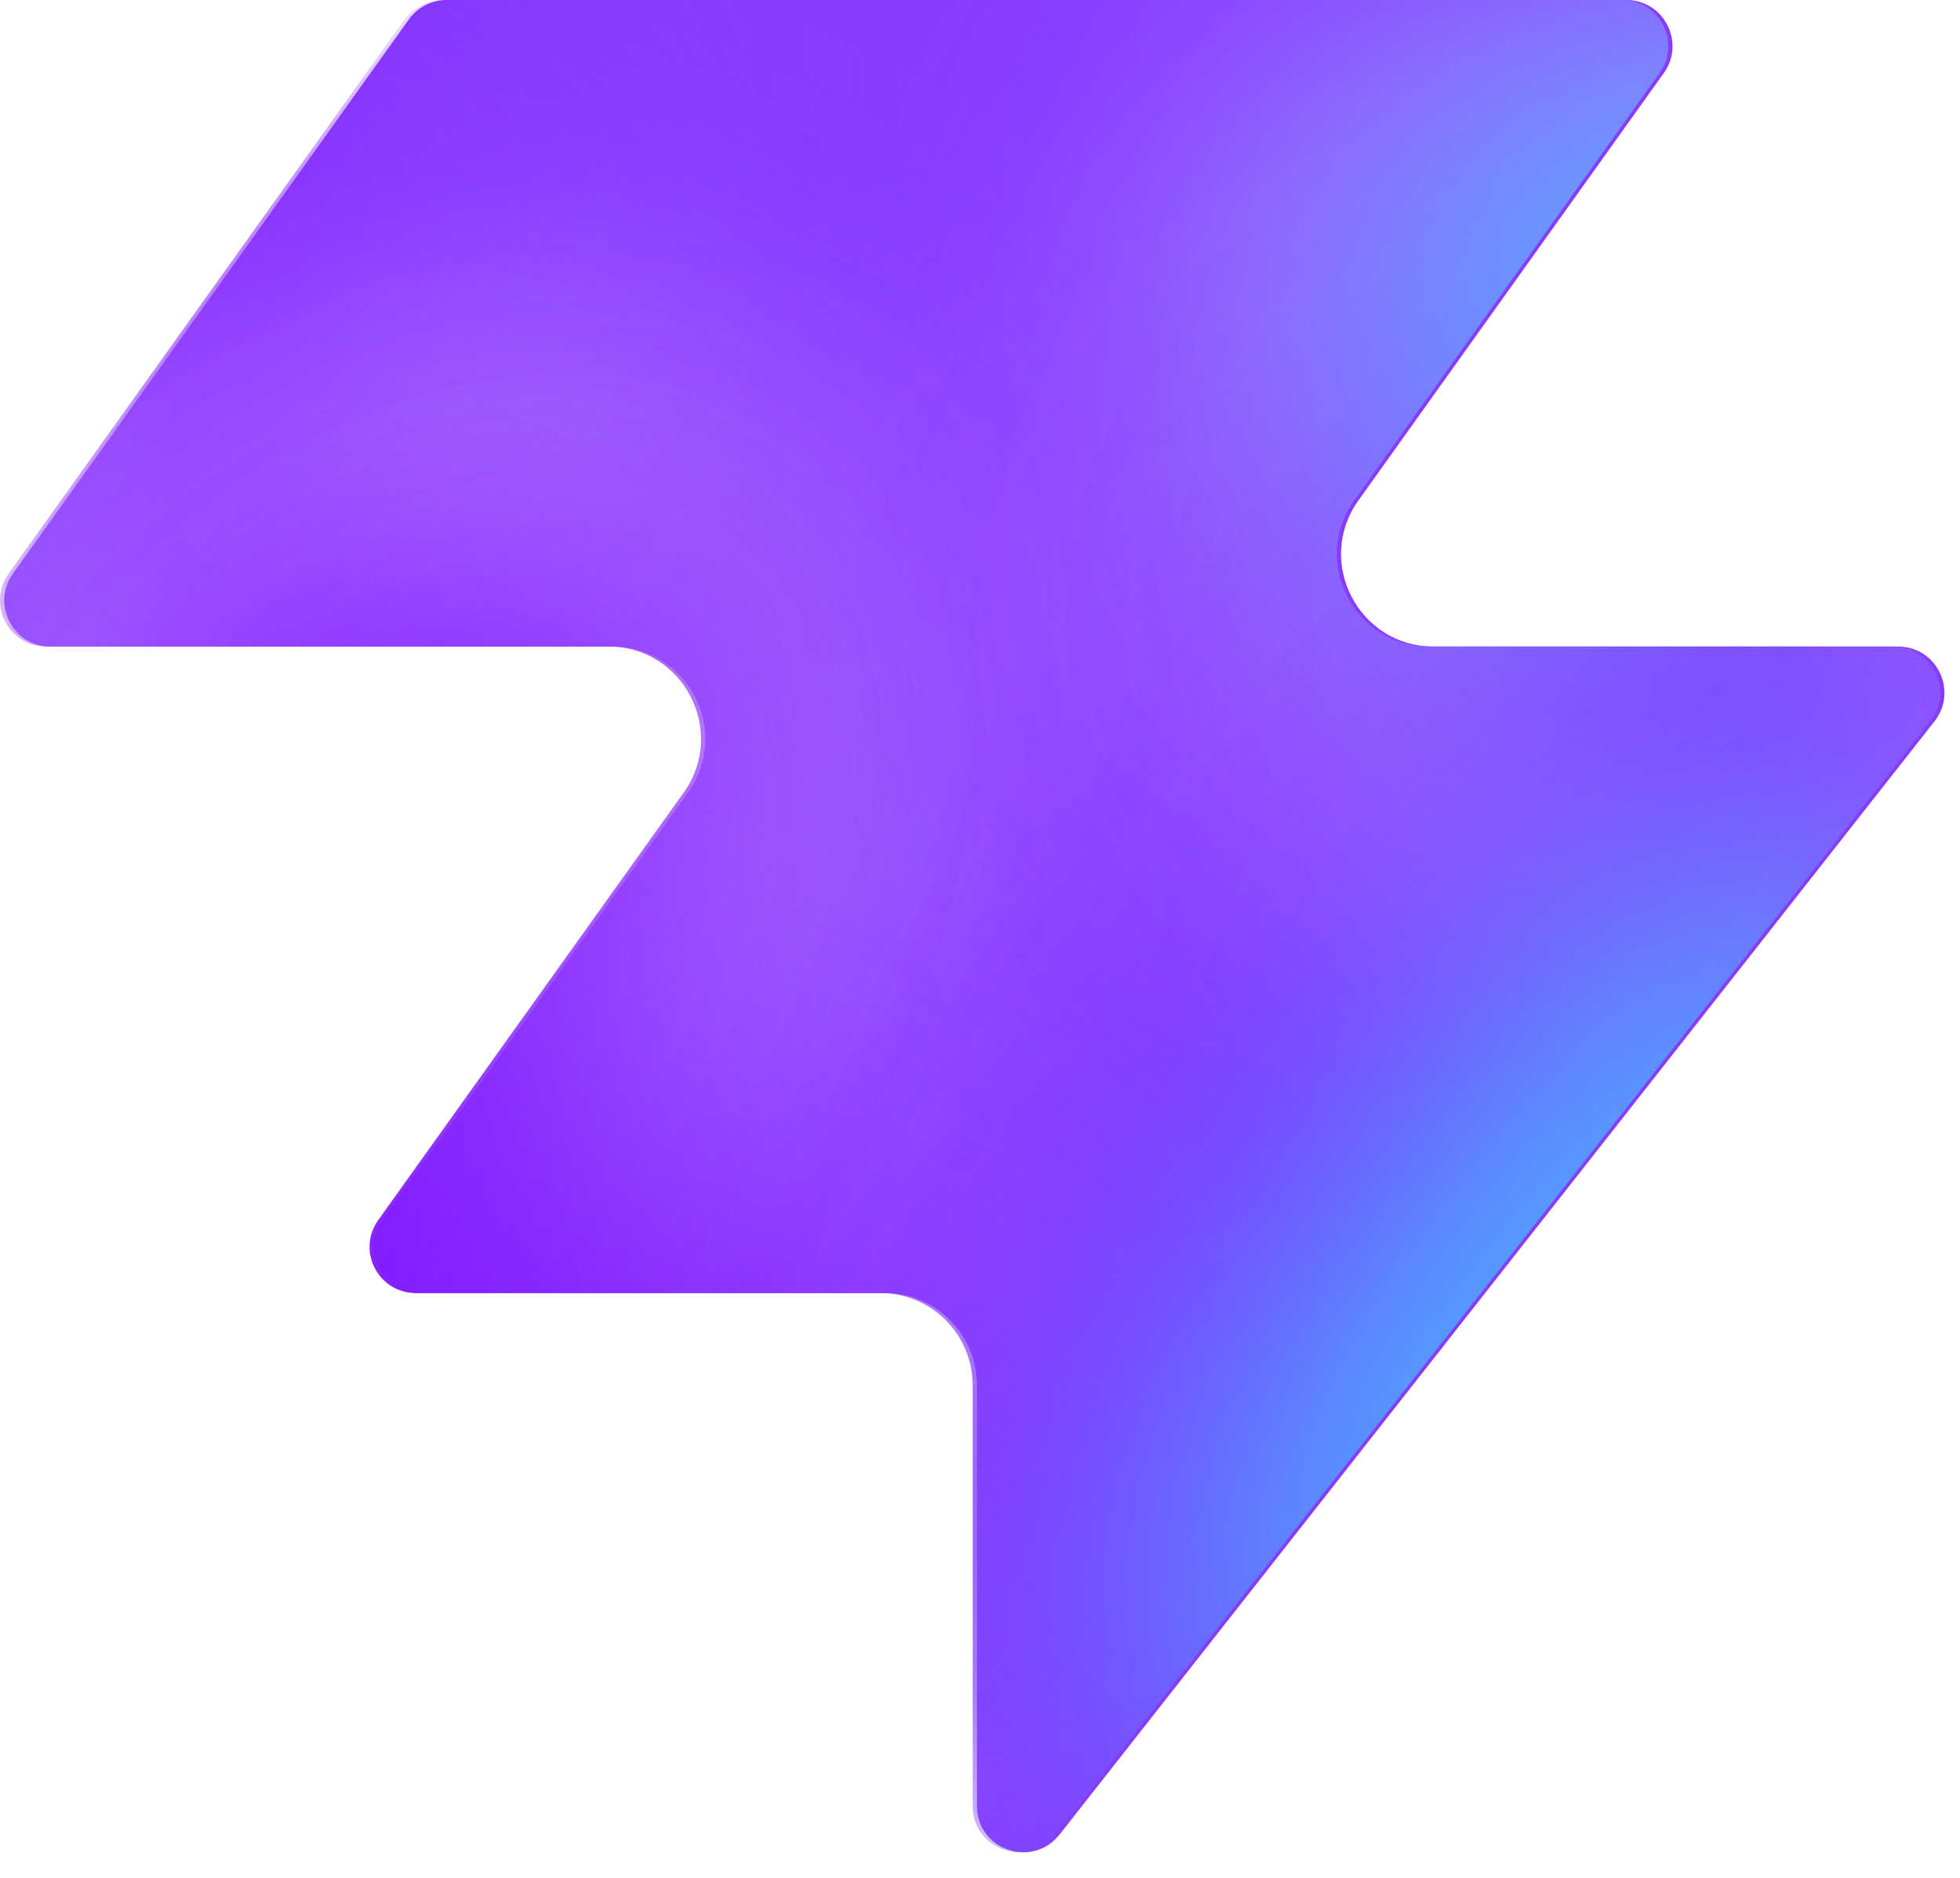
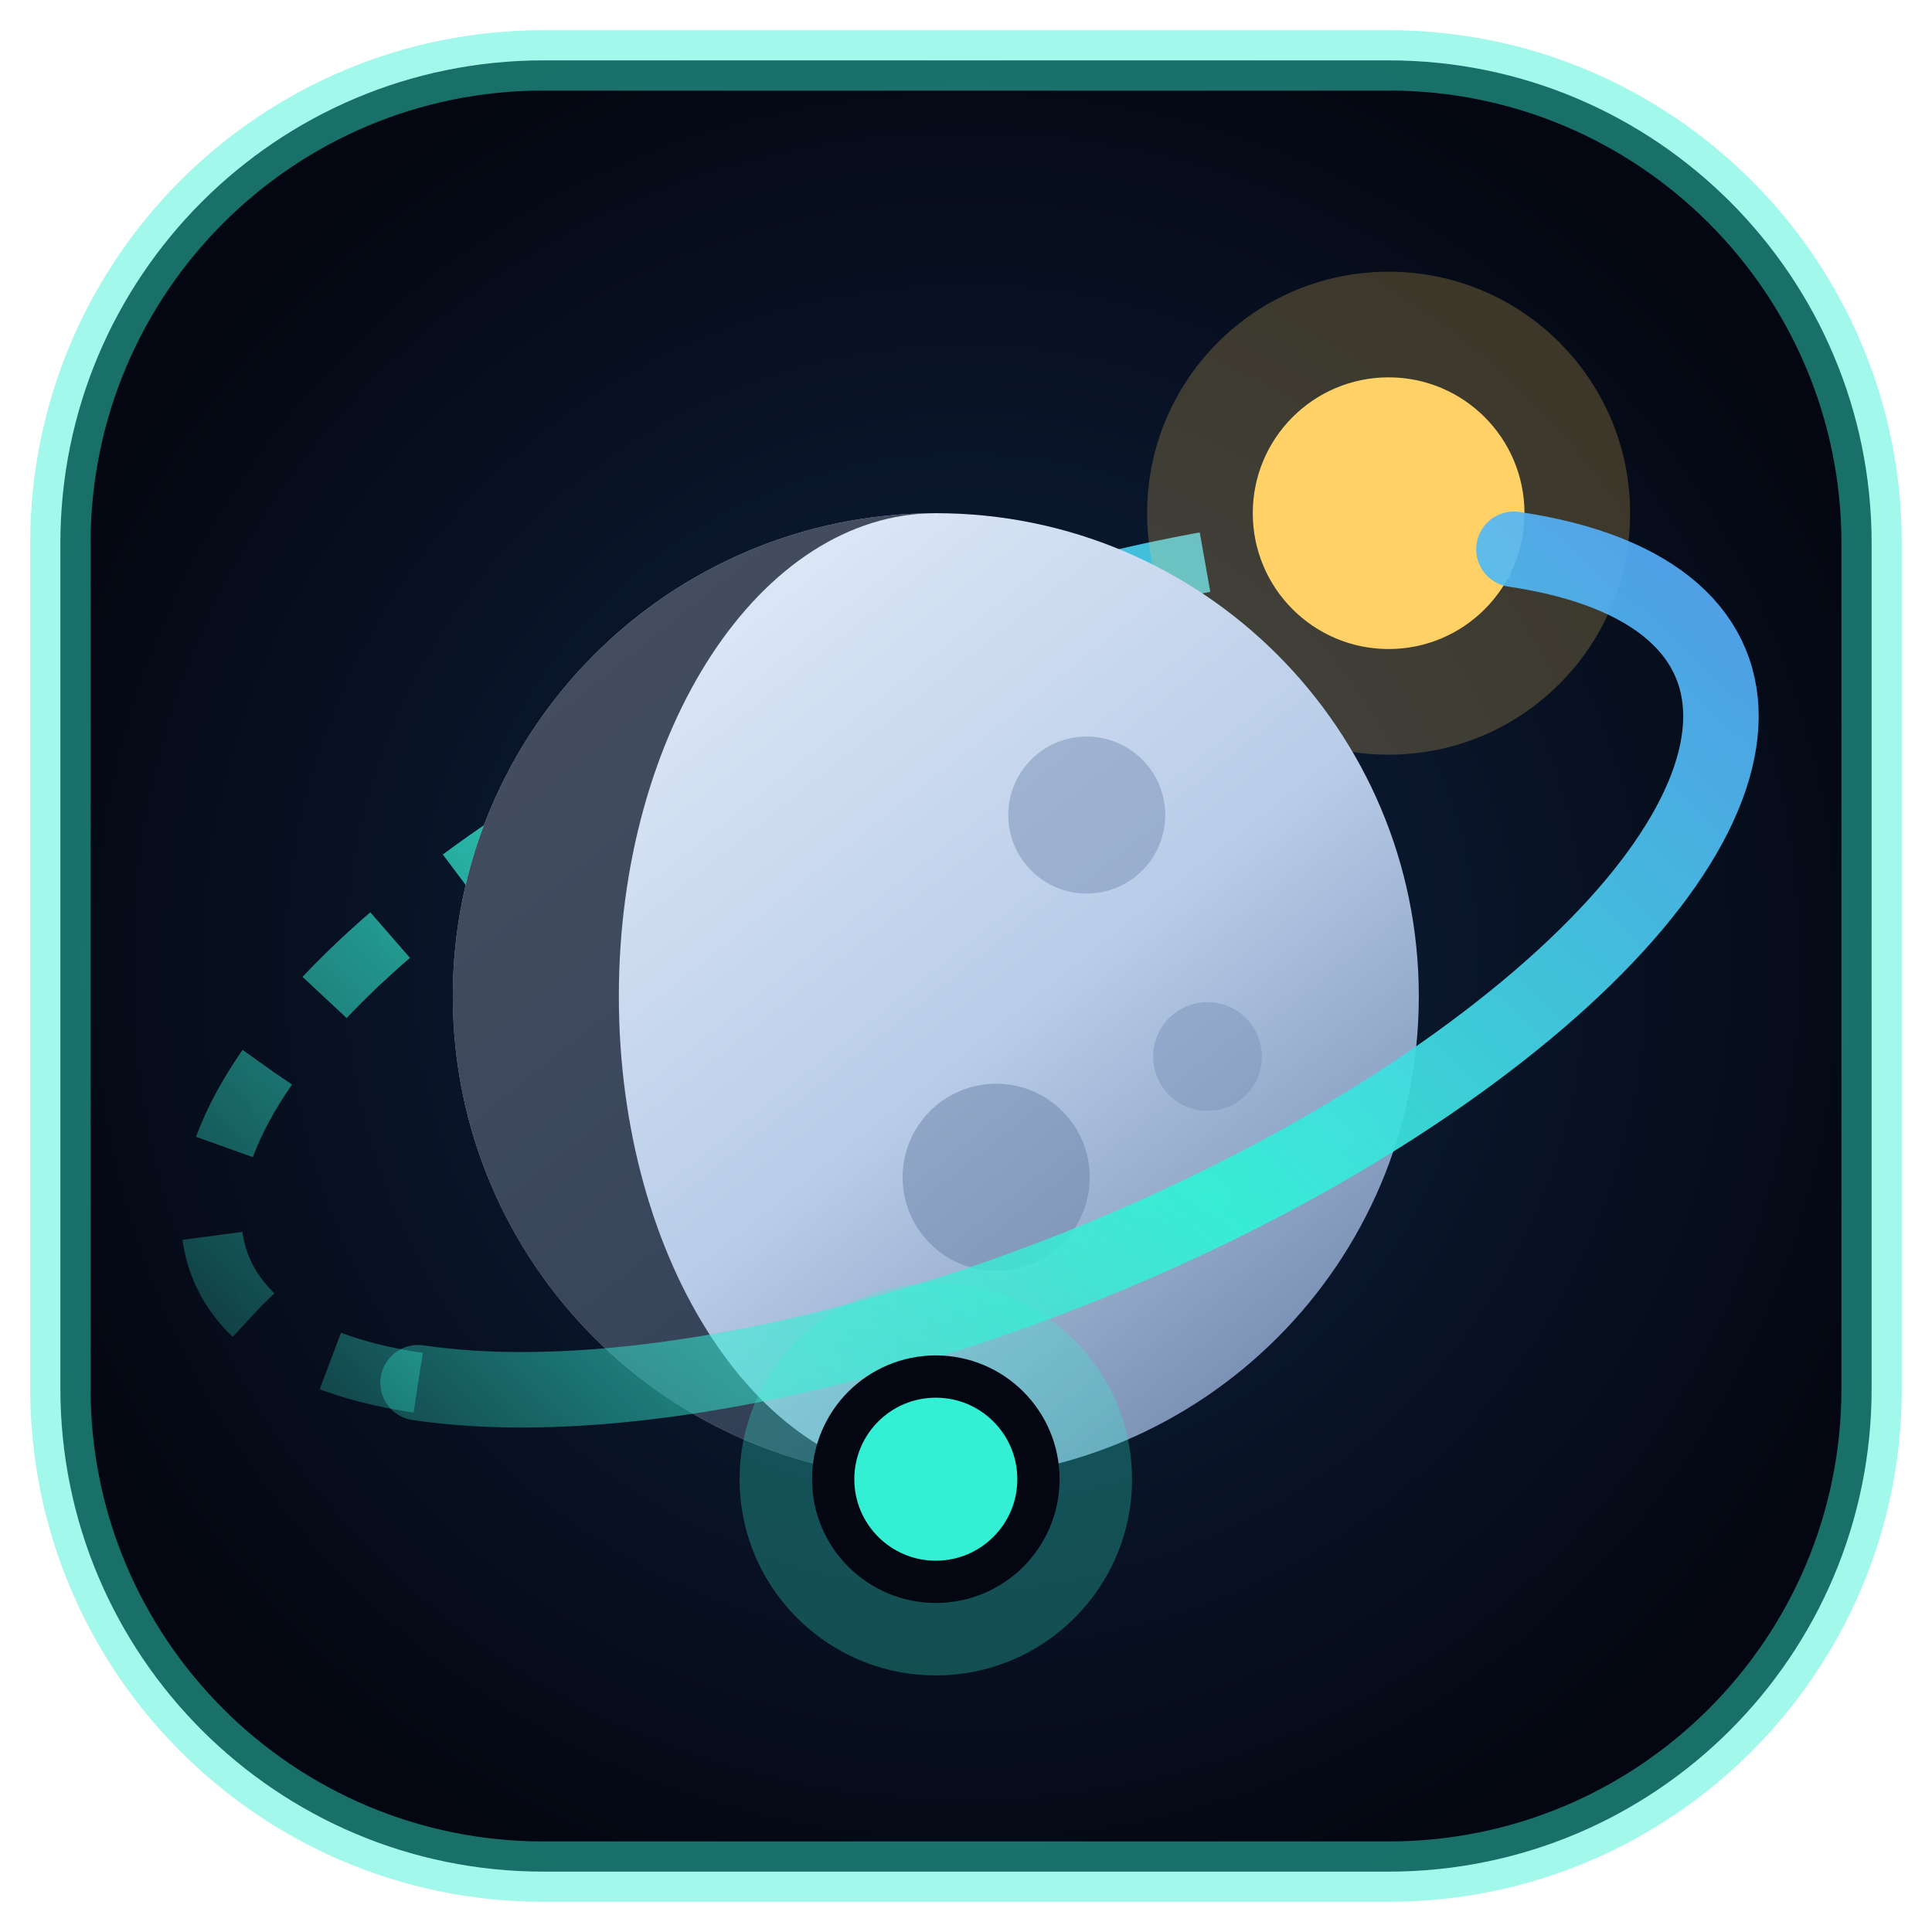
- <svg xmlns="http://www.w3.org/2000/svg" width="48" height="46" fill="none" viewBox="0 0 48 46">
-   <path fill="#863bff" d="M25.946 44.938c-.664.845-2.021.375-2.021-.698V33.937a2.26 2.26 0 0 0-2.262-2.262H10.287c-.92 0-1.456-1.04-.92-1.788l7.48-10.471c1.07-1.497 0-3.578-1.842-3.578H1.237c-.92 0-1.456-1.04-.92-1.788L10.013.474c.214-.297.556-.474.92-.474h28.894c.92 0 1.456 1.04.92 1.788l-7.48 10.471c-1.07 1.498 0 3.579 1.842 3.579h11.377c.943 0 1.473 1.088.89 1.83L25.947 44.94z" style="fill:#863bff;fill:color(display-p3 .525 .23 1);fill-opacity:1" />
-   <mask id="a" width="48" height="46" x="0" y="0" maskUnits="userSpaceOnUse" style="mask-type:alpha">
-     <path fill="#000" d="M25.842 44.938c-.664.844-2.021.375-2.021-.698V33.937a2.26 2.26 0 0 0-2.262-2.262H10.183c-.92 0-1.456-1.04-.92-1.788l7.48-10.471c1.07-1.498 0-3.579-1.842-3.579H1.133c-.92 0-1.456-1.04-.92-1.787L9.91.473c.214-.297.556-.474.92-.474h28.894c.92 0 1.456 1.04.92 1.788l-7.48 10.471c-1.07 1.498 0 3.578 1.842 3.578h11.377c.943 0 1.473 1.088.89 1.832L25.843 44.94z" style="fill:#000;fill-opacity:1" />
-   </mask>
-   <g mask="url(#a)">
-     <g filter="url(#b)">
-       <ellipse cx="5.508" cy="14.704" fill="#ede6ff" rx="5.508" ry="14.704" style="fill:#ede6ff;fill:color(display-p3 .927 .903 1);fill-opacity:1" transform="matrix(.00324 1 1 -.00324 -4.47 31.516)" />
-     </g>
-     <g filter="url(#c)">
-       <ellipse cx="10.399" cy="29.851" fill="#ede6ff" rx="10.399" ry="29.851" style="fill:#ede6ff;fill:color(display-p3 .927 .903 1);fill-opacity:1" transform="matrix(.00324 1 1 -.00324 -39.328 7.883)" />
-     </g>
-     <g filter="url(#d)">
-       <ellipse cx="5.508" cy="30.487" fill="#7e14ff" rx="5.508" ry="30.487" style="fill:#7e14ff;fill:color(display-p3 .492 .077 1);fill-opacity:1" transform="rotate(89.814 -25.913 -14.639)scale(1 -1)" />
-     </g>
-     <g filter="url(#e)">
-       <ellipse cx="5.508" cy="30.599" fill="#7e14ff" rx="5.508" ry="30.599" style="fill:#7e14ff;fill:color(display-p3 .492 .077 1);fill-opacity:1" transform="rotate(89.814 -32.644 -3.334)scale(1 -1)" />
-     </g>
-     <g filter="url(#f)">
-       <ellipse cx="5.508" cy="30.599" fill="#7e14ff" rx="5.508" ry="30.599" style="fill:#7e14ff;fill:color(display-p3 .492 .077 1);fill-opacity:1" transform="matrix(.00324 1 1 -.00324 -34.34 30.47)" />
-     </g>
-     <g filter="url(#g)">
-       <ellipse cx="14.072" cy="22.078" fill="#ede6ff" rx="14.072" ry="22.078" style="fill:#ede6ff;fill:color(display-p3 .927 .903 1);fill-opacity:1" transform="rotate(93.35 24.506 48.493)scale(-1 1)" />
-     </g>
-     <g filter="url(#h)">
-       <ellipse cx="3.47" cy="21.501" fill="#7e14ff" rx="3.47" ry="21.501" style="fill:#7e14ff;fill:color(display-p3 .492 .077 1);fill-opacity:1" transform="rotate(89.009 28.708 47.59)scale(-1 1)" />
-     </g>
-     <g filter="url(#i)">
-       <ellipse cx="3.47" cy="21.501" fill="#7e14ff" rx="3.47" ry="21.501" style="fill:#7e14ff;fill:color(display-p3 .492 .077 1);fill-opacity:1" transform="rotate(89.009 28.708 47.59)scale(-1 1)" />
-     </g>
-     <g filter="url(#j)">
-       <ellipse cx=".387" cy="8.972" fill="#7e14ff" rx="4.407" ry="29.108" style="fill:#7e14ff;fill:color(display-p3 .492 .077 1);fill-opacity:1" transform="rotate(39.51 .387 8.972)" />
-     </g>
-     <g filter="url(#k)">
-       <ellipse cx="47.523" cy="-6.092" fill="#7e14ff" rx="4.407" ry="29.108" style="fill:#7e14ff;fill:color(display-p3 .492 .077 1);fill-opacity:1" transform="rotate(37.892 47.523 -6.092)" />
-     </g>
-     <g filter="url(#l)">
-       <ellipse cx="41.412" cy="6.333" fill="#47bfff" rx="5.971" ry="9.665" style="fill:#47bfff;fill:color(display-p3 .28 .748 1);fill-opacity:1" transform="rotate(37.892 41.412 6.333)" />
-     </g>
-     <g filter="url(#m)">
-       <ellipse cx="-1.879" cy="38.332" fill="#7e14ff" rx="4.407" ry="29.108" style="fill:#7e14ff;fill:color(display-p3 .492 .077 1);fill-opacity:1" transform="rotate(37.892 -1.88 38.332)" />
-     </g>
-     <g filter="url(#n)">
-       <ellipse cx="-1.879" cy="38.332" fill="#7e14ff" rx="4.407" ry="29.108" style="fill:#7e14ff;fill:color(display-p3 .492 .077 1);fill-opacity:1" transform="rotate(37.892 -1.88 38.332)" />
-     </g>
-     <g filter="url(#o)">
-       <ellipse cx="35.651" cy="29.907" fill="#7e14ff" rx="4.407" ry="29.108" style="fill:#7e14ff;fill:color(display-p3 .492 .077 1);fill-opacity:1" transform="rotate(37.892 35.651 29.907)" />
-     </g>
-     <g filter="url(#p)">
-       <ellipse cx="38.418" cy="32.4" fill="#47bfff" rx="5.971" ry="15.297" style="fill:#47bfff;fill:color(display-p3 .28 .748 1);fill-opacity:1" transform="rotate(37.892 38.418 32.4)" />
-     </g>
-   </g>
+ <svg xmlns="http://www.w3.org/2000/svg" viewBox="0 0 64 64" width="64" height="64" fill="none">
  <defs>
-     <filter id="b" width="60.045" height="41.654" x="-19.77" y="16.149" color-interpolation-filters="sRGB" filterUnits="userSpaceOnUse">
-       <feFlood flood-opacity="0" result="BackgroundImageFix" />
-       <feBlend in="SourceGraphic" in2="BackgroundImageFix" result="shape" />
-       <feGaussianBlur result="effect1_foregroundBlur_2002_17158" stdDeviation="7.659" />
-     </filter>
-     <filter id="c" width="90.34" height="51.437" x="-54.613" y="-7.533" color-interpolation-filters="sRGB" filterUnits="userSpaceOnUse">
-       <feFlood flood-opacity="0" result="BackgroundImageFix" />
-       <feBlend in="SourceGraphic" in2="BackgroundImageFix" result="shape" />
-       <feGaussianBlur result="effect1_foregroundBlur_2002_17158" stdDeviation="7.659" />
-     </filter>
-     <filter id="d" width="79.355" height="29.4" x="-49.64" y="2.03" color-interpolation-filters="sRGB" filterUnits="userSpaceOnUse">
-       <feFlood flood-opacity="0" result="BackgroundImageFix" />
-       <feBlend in="SourceGraphic" in2="BackgroundImageFix" result="shape" />
-       <feGaussianBlur result="effect1_foregroundBlur_2002_17158" stdDeviation="4.596" />
-     </filter>
-     <filter id="e" width="79.579" height="29.4" x="-45.045" y="20.029" color-interpolation-filters="sRGB" filterUnits="userSpaceOnUse">
-       <feFlood flood-opacity="0" result="BackgroundImageFix" />
-       <feBlend in="SourceGraphic" in2="BackgroundImageFix" result="shape" />
-       <feGaussianBlur result="effect1_foregroundBlur_2002_17158" stdDeviation="4.596" />
-     </filter>
-     <filter id="f" width="79.579" height="29.4" x="-43.513" y="21.178" color-interpolation-filters="sRGB" filterUnits="userSpaceOnUse">
-       <feFlood flood-opacity="0" result="BackgroundImageFix" />
-       <feBlend in="SourceGraphic" in2="BackgroundImageFix" result="shape" />
-       <feGaussianBlur result="effect1_foregroundBlur_2002_17158" stdDeviation="4.596" />
-     </filter>
-     <filter id="g" width="74.749" height="58.852" x="15.756" y="-17.901" color-interpolation-filters="sRGB" filterUnits="userSpaceOnUse">
-       <feFlood flood-opacity="0" result="BackgroundImageFix" />
-       <feBlend in="SourceGraphic" in2="BackgroundImageFix" result="shape" />
-       <feGaussianBlur result="effect1_foregroundBlur_2002_17158" stdDeviation="7.659" />
-     </filter>
-     <filter id="h" width="61.377" height="25.362" x="23.548" y="2.284" color-interpolation-filters="sRGB" filterUnits="userSpaceOnUse">
-       <feFlood flood-opacity="0" result="BackgroundImageFix" />
-       <feBlend in="SourceGraphic" in2="BackgroundImageFix" result="shape" />
-       <feGaussianBlur result="effect1_foregroundBlur_2002_17158" stdDeviation="4.596" />
-     </filter>
-     <filter id="i" width="61.377" height="25.362" x="23.548" y="2.284" color-interpolation-filters="sRGB" filterUnits="userSpaceOnUse">
-       <feFlood flood-opacity="0" result="BackgroundImageFix" />
-       <feBlend in="SourceGraphic" in2="BackgroundImageFix" result="shape" />
-       <feGaussianBlur result="effect1_foregroundBlur_2002_17158" stdDeviation="4.596" />
-     </filter>
-     <filter id="j" width="56.045" height="63.649" x="-27.636" y="-22.853" color-interpolation-filters="sRGB" filterUnits="userSpaceOnUse">
-       <feFlood flood-opacity="0" result="BackgroundImageFix" />
-       <feBlend in="SourceGraphic" in2="BackgroundImageFix" result="shape" />
-       <feGaussianBlur result="effect1_foregroundBlur_2002_17158" stdDeviation="4.596" />
-     </filter>
-     <filter id="k" width="54.814" height="64.646" x="20.116" y="-38.415" color-interpolation-filters="sRGB" filterUnits="userSpaceOnUse">
-       <feFlood flood-opacity="0" result="BackgroundImageFix" />
-       <feBlend in="SourceGraphic" in2="BackgroundImageFix" result="shape" />
-       <feGaussianBlur result="effect1_foregroundBlur_2002_17158" stdDeviation="4.596" />
-     </filter>
-     <filter id="l" width="33.541" height="35.313" x="24.641" y="-11.323" color-interpolation-filters="sRGB" filterUnits="userSpaceOnUse">
-       <feFlood flood-opacity="0" result="BackgroundImageFix" />
-       <feBlend in="SourceGraphic" in2="BackgroundImageFix" result="shape" />
-       <feGaussianBlur result="effect1_foregroundBlur_2002_17158" stdDeviation="4.596" />
-     </filter>
-     <filter id="m" width="54.814" height="64.646" x="-29.286" y="6.009" color-interpolation-filters="sRGB" filterUnits="userSpaceOnUse">
-       <feFlood flood-opacity="0" result="BackgroundImageFix" />
-       <feBlend in="SourceGraphic" in2="BackgroundImageFix" result="shape" />
-       <feGaussianBlur result="effect1_foregroundBlur_2002_17158" stdDeviation="4.596" />
-     </filter>
-     <filter id="n" width="54.814" height="64.646" x="-29.286" y="6.009" color-interpolation-filters="sRGB" filterUnits="userSpaceOnUse">
-       <feFlood flood-opacity="0" result="BackgroundImageFix" />
-       <feBlend in="SourceGraphic" in2="BackgroundImageFix" result="shape" />
-       <feGaussianBlur result="effect1_foregroundBlur_2002_17158" stdDeviation="4.596" />
-     </filter>
-     <filter id="o" width="54.814" height="64.646" x="8.244" y="-2.416" color-interpolation-filters="sRGB" filterUnits="userSpaceOnUse">
-       <feFlood flood-opacity="0" result="BackgroundImageFix" />
-       <feBlend in="SourceGraphic" in2="BackgroundImageFix" result="shape" />
-       <feGaussianBlur result="effect1_foregroundBlur_2002_17158" stdDeviation="4.596" />
-     </filter>
-     <filter id="p" width="39.409" height="43.623" x="18.713" y="10.588" color-interpolation-filters="sRGB" filterUnits="userSpaceOnUse">
-       <feFlood flood-opacity="0" result="BackgroundImageFix" />
-       <feBlend in="SourceGraphic" in2="BackgroundImageFix" result="shape" />
-       <feGaussianBlur result="effect1_foregroundBlur_2002_17158" stdDeviation="4.596" />
-     </filter>
+     <radialGradient id="bgGlow" cx="50%" cy="50%" r="55%">
+       <stop offset="0%" stop-color="#0f2342" />
+       <stop offset="100%" stop-color="#040711" />
+     </radialGradient>
+     <linearGradient id="moonSurface" x1="16" y1="12" x2="48" y2="52" gradientUnits="userSpaceOnUse">
+       <stop offset="0%" stop-color="#f4f8ff" />
+       <stop offset="55%" stop-color="#b8cce8" />
+       <stop offset="100%" stop-color="#526b94" />
+     </linearGradient>
+     <linearGradient id="orbitCyan" x1="6" y1="44" x2="58" y2="20" gradientUnits="userSpaceOnUse">
+       <stop offset="0%" stop-color="#33f0d5" stop-opacity="0.15" />
+       <stop offset="50%" stop-color="#33f0d5" stop-opacity="0.95" />
+       <stop offset="100%" stop-color="#5aa8ff" stop-opacity="0.9" />
+     </linearGradient>
  </defs>
+   <rect x="2" y="2" width="60" height="60" rx="16" fill="url(#bgGlow)" stroke="#33f0d5" stroke-width="2" stroke-opacity="0.45" />
+   <path d="M 10 38 A 25 10 0 0 1 54 26" stroke="url(#orbitCyan)" stroke-width="2" stroke-dasharray="3 3" transform="rotate(-22 32 32)" />
+   <circle cx="46" cy="17" r="4.5" fill="#ffd166" />
+   <circle cx="46" cy="17" r="8" fill="#ffd166" fill-opacity="0.22" />
+   <circle cx="31" cy="33" r="16" fill="url(#moonSurface)" />
+   <path d="M 31 17 A 16 16 0 0 0 31 49 A 10.5 16 0 0 1 31 17 Z" fill="#081124" fill-opacity="0.72" />
+   <circle cx="36" cy="27" r="2.6" fill="#7d95ba" fill-opacity="0.55" />
+   <circle cx="40" cy="35" r="1.8" fill="#7d95ba" fill-opacity="0.5" />
+   <circle cx="33" cy="39" r="3.1" fill="#6b83a8" fill-opacity="0.5" />
+   <path d="M 54 26 A 25 10 0 0 1 10 38" stroke="url(#orbitCyan)" stroke-width="2.5" stroke-linecap="round" transform="rotate(-22 32 32)" />
+   <circle cx="31" cy="49" r="6.5" fill="#33f0d5" fill-opacity="0.28" />
+   <circle cx="31" cy="49" r="3.4" fill="#33f0d5" stroke="#040711" stroke-width="1.4" />
</svg>
